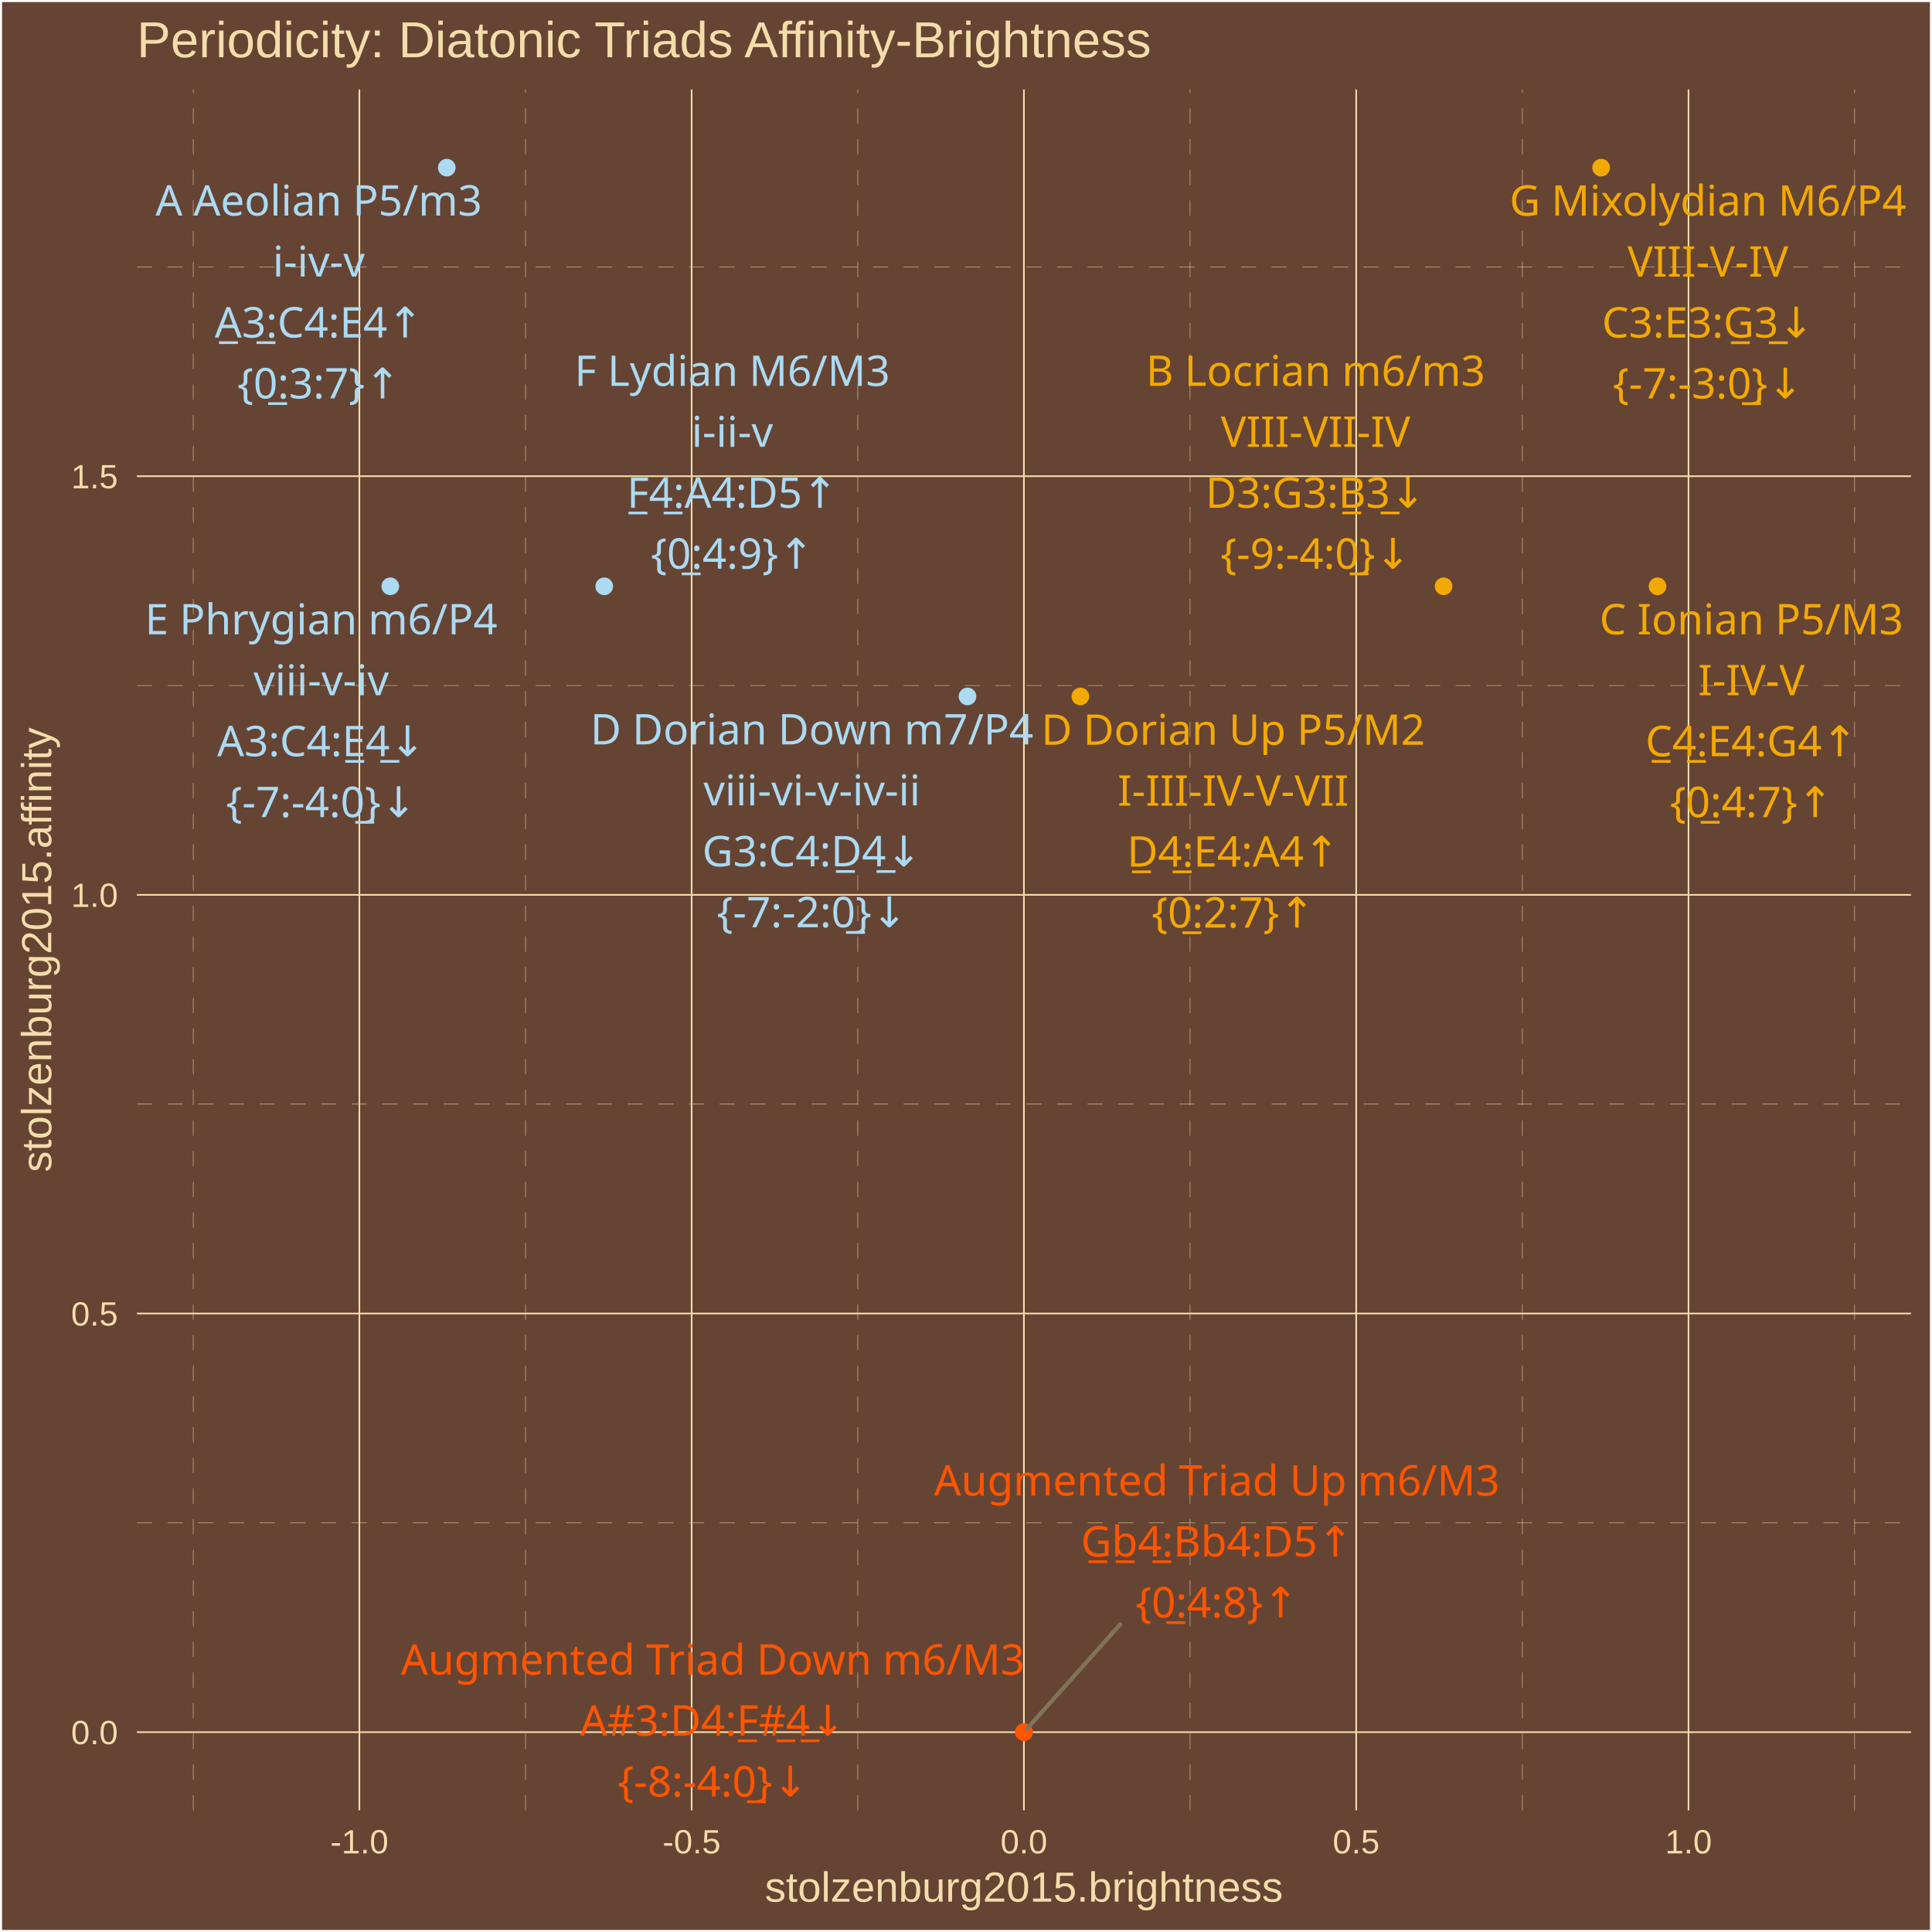
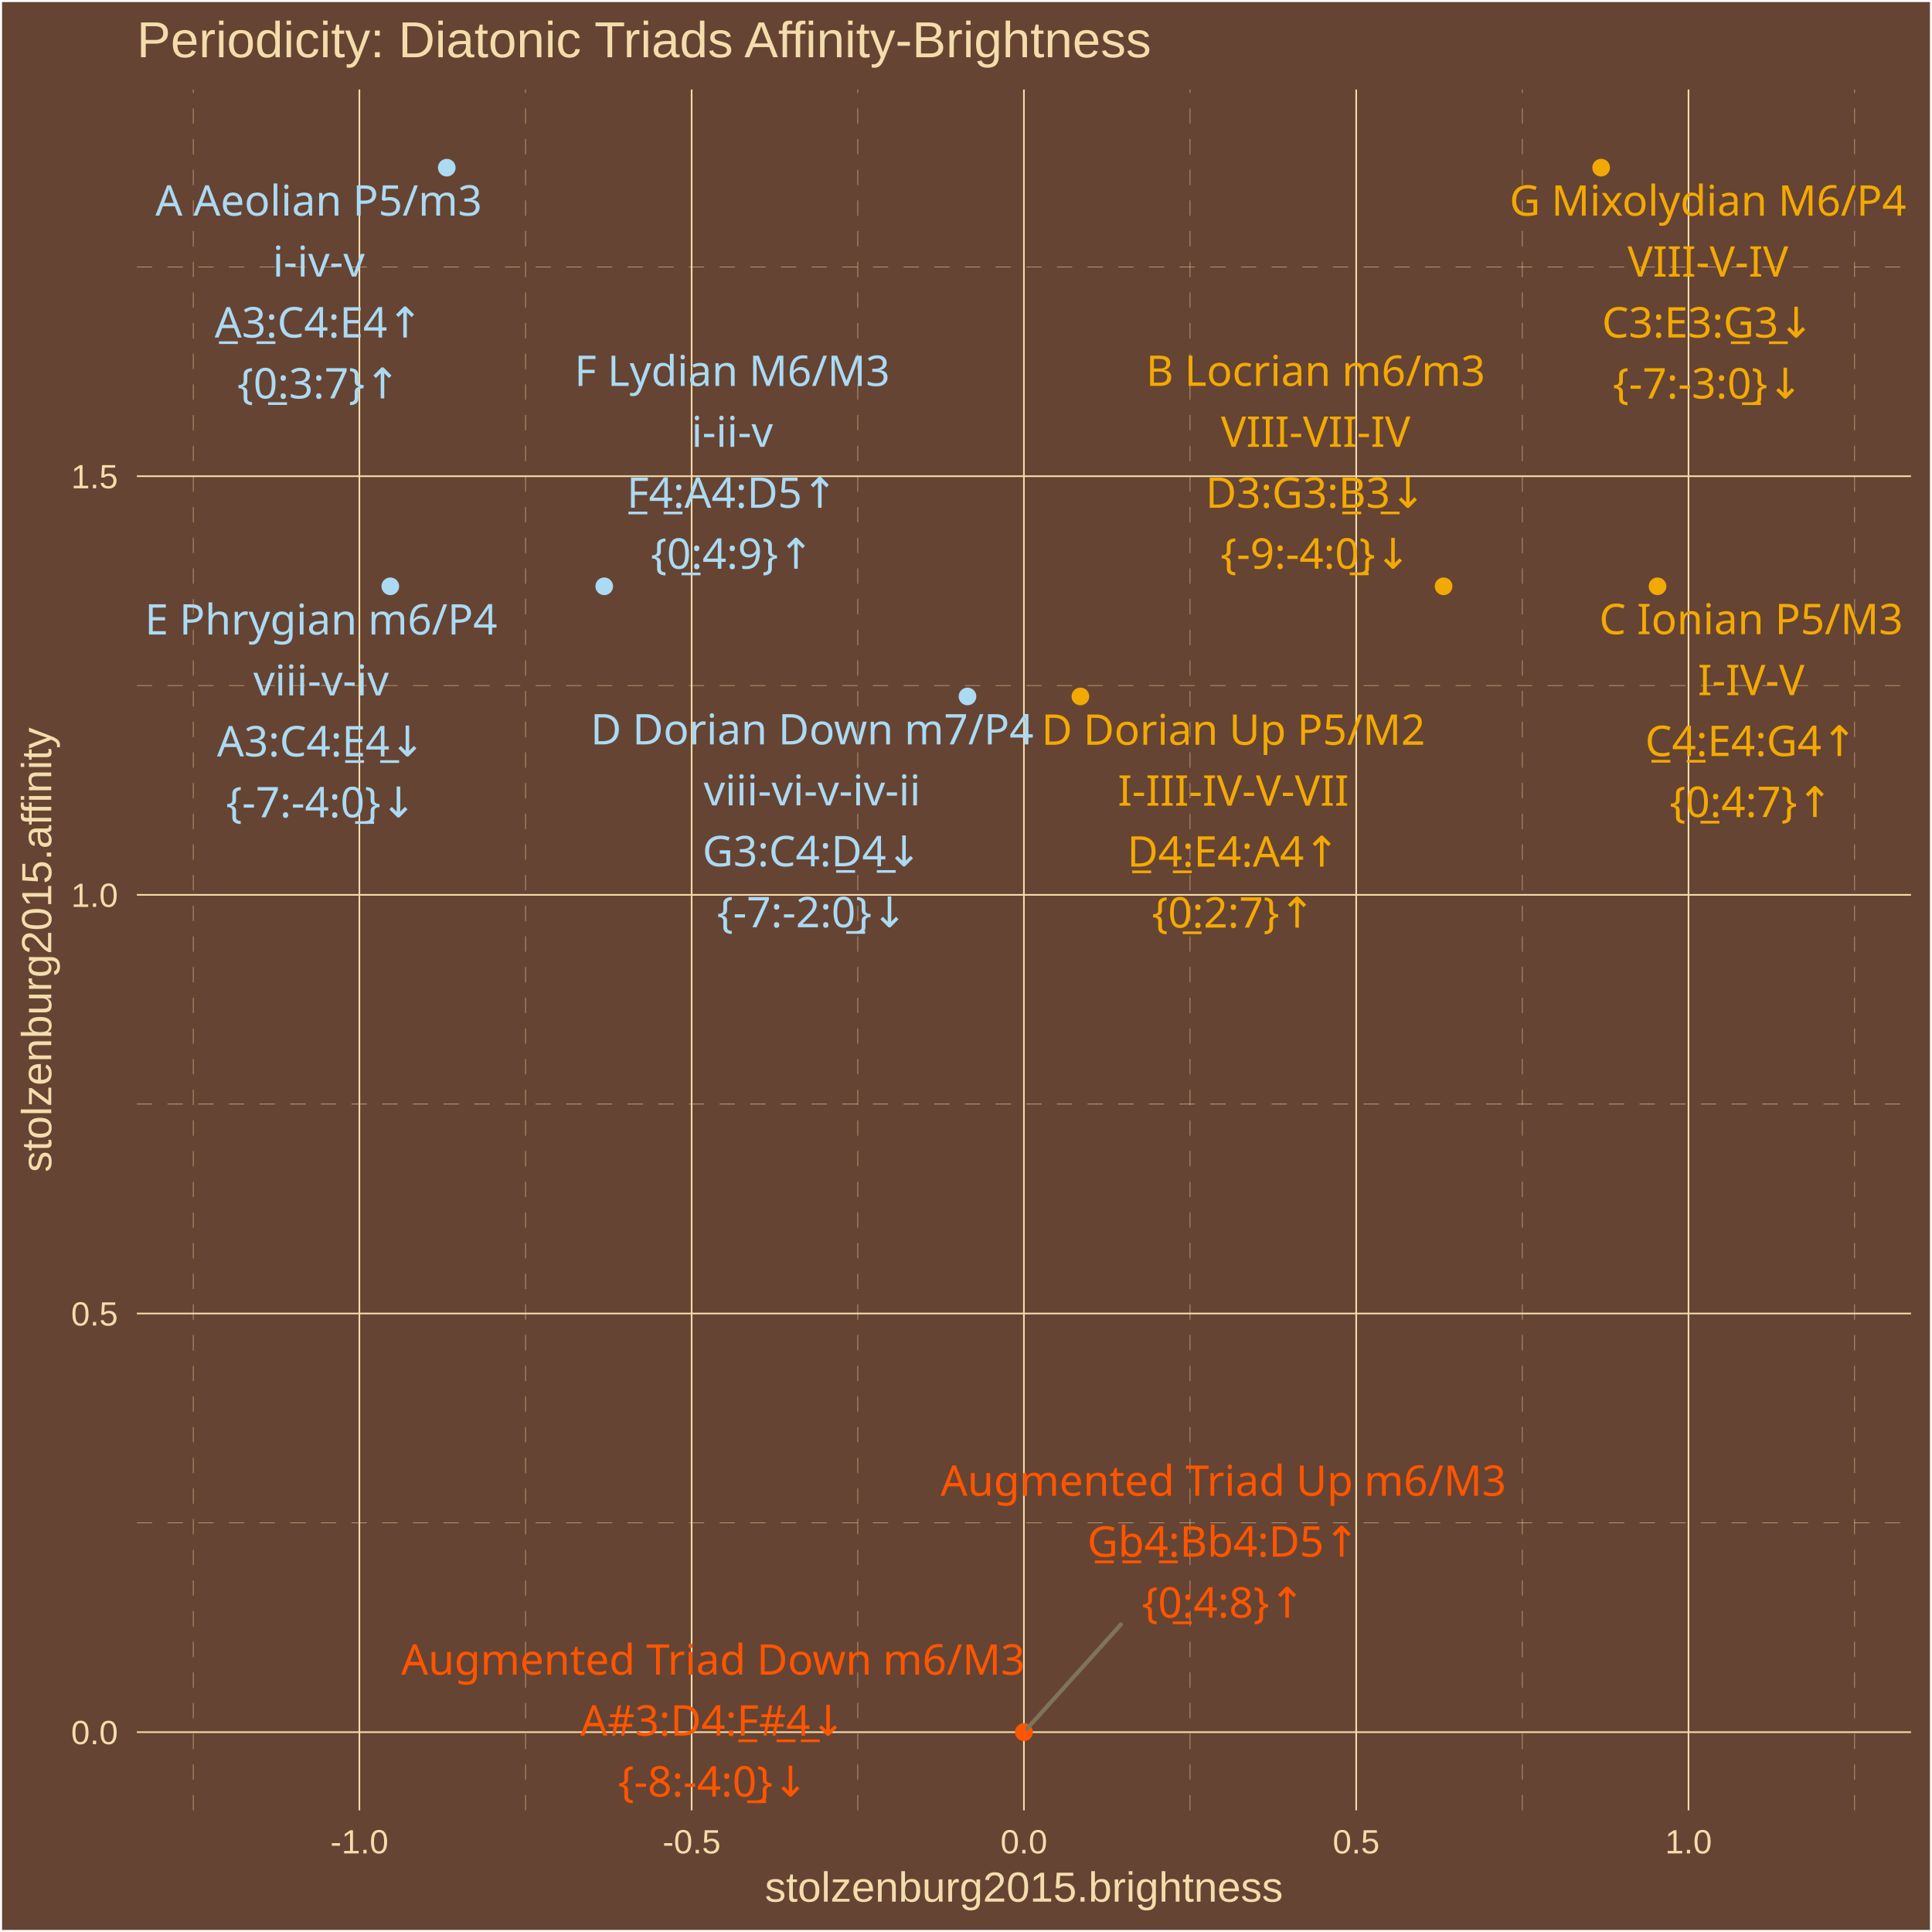
<svg xmlns="http://www.w3.org/2000/svg" class="svglite" width="504.00pt" height="504.00pt" viewBox="0 0 504.00 504.00">
  <defs>
    <style type="text/css">
    .svglite line, .svglite polyline, .svglite polygon, .svglite path, .svglite rect, .svglite circle {
      fill: none;
      stroke: #000000;
      stroke-linecap: round;
      stroke-linejoin: round;
      stroke-miterlimit: 10.00;
    }
    .svglite text {
      white-space: pre;
    }
  </style>
  </defs>
  <rect width="100%" height="100%" style="stroke: none; fill: #664433;" />
  <defs>
    <clipPath id="cpMC4wMHw1MDQuMDB8MC4wMHw1MDQuMDA=">
      <rect x="0.00" y="0.00" width="504.00" height="504.00" />
    </clipPath>
  </defs>
  <g clip-path="url(#cpMC4wMHw1MDQuMDB8MC4wMHw1MDQuMDA=)">
    <rect x="0.00" y="-0" width="504.00" height="504.00" style="stroke-width: 1.07; stroke: #FFFFFF; fill: #664433;" />
  </g>
  <defs>
    <clipPath id="cpMzUuNzF8NDk4LjUyfDIzLjM0fDQ3Mi4yNw==">
      <rect x="35.71" y="23.34" width="462.81" height="448.93" />
    </clipPath>
  </defs>
  <g clip-path="url(#cpMzUuNzF8NDk4LjUyfDIzLjM0fDQ3Mi4yNw==)">
    <rect x="35.71" y="23.34" width="462.81" height="448.93" style="stroke-width: 1.07; stroke: none; fill: #664433;" />
    <polyline points="35.71,397.25 498.52,397.25 " style="stroke-width: 0.11; stroke: #F3DDAB; stroke-dasharray: 4.00,4.00; stroke-linecap: butt;" />
    <polyline points="35.71,288.04 498.52,288.04 " style="stroke-width: 0.11; stroke: #F3DDAB; stroke-dasharray: 4.00,4.00; stroke-linecap: butt;" />
    <polyline points="35.71,178.83 498.52,178.83 " style="stroke-width: 0.11; stroke: #F3DDAB; stroke-dasharray: 4.00,4.00; stroke-linecap: butt;" />
    <polyline points="35.71,69.62 498.52,69.62 " style="stroke-width: 0.11; stroke: #F3DDAB; stroke-dasharray: 4.00,4.00; stroke-linecap: butt;" />
    <polyline points="50.41,472.27 50.41,23.34 " style="stroke-width: 0.11; stroke: #F3DDAB; stroke-dasharray: 4.00,4.00; stroke-linecap: butt;" />
    <polyline points="137.09,472.27 137.09,23.34 " style="stroke-width: 0.11; stroke: #F3DDAB; stroke-dasharray: 4.00,4.00; stroke-linecap: butt;" />
    <polyline points="223.77,472.27 223.77,23.34 " style="stroke-width: 0.11; stroke: #F3DDAB; stroke-dasharray: 4.00,4.00; stroke-linecap: butt;" />
    <polyline points="310.45,472.27 310.45,23.34 " style="stroke-width: 0.11; stroke: #F3DDAB; stroke-dasharray: 4.00,4.00; stroke-linecap: butt;" />
    <polyline points="397.14,472.27 397.14,23.34 " style="stroke-width: 0.11; stroke: #F3DDAB; stroke-dasharray: 4.00,4.00; stroke-linecap: butt;" />
    <polyline points="483.82,472.27 483.82,23.34 " style="stroke-width: 0.11; stroke: #F3DDAB; stroke-dasharray: 4.00,4.00; stroke-linecap: butt;" />
    <polyline points="35.71,451.86 498.52,451.86 " style="stroke-width: 0.43; stroke: #F3DDAB; stroke-linecap: butt;" />
    <polyline points="35.71,342.65 498.52,342.65 " style="stroke-width: 0.43; stroke: #F3DDAB; stroke-linecap: butt;" />
    <polyline points="35.71,233.44 498.52,233.44 " style="stroke-width: 0.43; stroke: #F3DDAB; stroke-linecap: butt;" />
    <polyline points="35.71,124.23 498.52,124.23 " style="stroke-width: 0.43; stroke: #F3DDAB; stroke-linecap: butt;" />
    <polyline points="93.75,472.27 93.75,23.34 " style="stroke-width: 0.43; stroke: #F3DDAB; stroke-linecap: butt;" />
    <polyline points="180.43,472.27 180.43,23.34 " style="stroke-width: 0.43; stroke: #F3DDAB; stroke-linecap: butt;" />
    <polyline points="267.11,472.27 267.11,23.34 " style="stroke-width: 0.43; stroke: #F3DDAB; stroke-linecap: butt;" />
    <polyline points="353.79,472.27 353.79,23.34 " style="stroke-width: 0.43; stroke: #F3DDAB; stroke-linecap: butt;" />
    <polyline points="440.48,472.27 440.48,23.34 " style="stroke-width: 0.43; stroke: #F3DDAB; stroke-linecap: butt;" />
    <circle cx="432.40" cy="152.95" r="1.95" style="stroke-width: 0.71; stroke: #F3A904; fill: #F3A904;" />
    <circle cx="101.82" cy="152.95" r="1.95" style="stroke-width: 0.71; stroke: #ABDAF3; fill: #ABDAF3;" />
    <circle cx="417.68" cy="43.74" r="1.95" style="stroke-width: 0.71; stroke: #F3A904; fill: #F3A904;" />
    <circle cx="116.55" cy="43.74" r="1.95" style="stroke-width: 0.71; stroke: #ABDAF3; fill: #ABDAF3;" />
    <circle cx="376.59" cy="152.95" r="1.95" style="stroke-width: 0.71; stroke: #F3A904; fill: #F3A904;" />
    <circle cx="157.63" cy="152.95" r="1.95" style="stroke-width: 0.71; stroke: #ABDAF3; fill: #ABDAF3;" />
    <circle cx="281.84" cy="181.68" r="1.95" style="stroke-width: 0.71; stroke: #F3A904; fill: #F3A904;" />
    <circle cx="252.39" cy="181.68" r="1.95" style="stroke-width: 0.71; stroke: #ABDAF3; fill: #ABDAF3;" />
    <circle cx="267.11" cy="451.86" r="1.95" style="stroke-width: 0.71; stroke: #FF5500; fill: #FF5500;" />
    <circle cx="267.11" cy="451.86" r="1.95" style="stroke-width: 0.71; stroke: #FF5500; fill: #FF5500;" />
-     <line x1="292.23" y1="423.75" x2="267.86" y2="451.03" style="stroke-width: 1.07; stroke: #7F745A;" />
-     <text x="456.88" y="165.48" text-anchor="middle" style="font-size: 11.04px;fill: #F3A904; font-family: &quot;Arial Unicode MS&quot;;" textLength="76.03px" lengthAdjust="spacingAndGlyphs">C Ionian P5/M3</text>
-     <text x="456.88" y="181.38" text-anchor="middle" style="font-size: 11.04px;fill: #F3A904; font-family: &quot;Arial Unicode MS&quot;;" textLength="28.20px" lengthAdjust="spacingAndGlyphs">I-IV-V</text>
-     <text x="456.88" y="197.27" text-anchor="middle" style="font-size: 11.04px;fill: #F3A904; font-family: &quot;Arial Unicode MS&quot;;" textLength="56.30px" lengthAdjust="spacingAndGlyphs">C̲4̲:E4:G4↑</text>
-     <text x="456.88" y="213.17" text-anchor="middle" style="font-size: 11.04px;fill: #F3A904; font-family: &quot;Arial Unicode MS&quot;;" textLength="39.77px" lengthAdjust="spacingAndGlyphs">{0̲:4:7}↑</text>
-     <text x="83.79" y="165.47" text-anchor="middle" style="font-size: 11.04px;fill: #ABDAF3; font-family: &quot;Arial Unicode MS&quot;;" textLength="88.91px" lengthAdjust="spacingAndGlyphs">E Phrygian m6/P4</text>
-     <text x="83.79" y="181.37" text-anchor="middle" style="font-size: 11.04px;fill: #ABDAF3; font-family: &quot;Arial Unicode MS&quot;;" textLength="33.68px" lengthAdjust="spacingAndGlyphs">viii-v-iv</text>
-     <text x="83.79" y="197.27" text-anchor="middle" style="font-size: 11.04px;fill: #ABDAF3; font-family: &quot;Arial Unicode MS&quot;;" textLength="55.08px" lengthAdjust="spacingAndGlyphs">A3:C4:E̲4̲↓</text>
-     <text x="83.79" y="213.16" text-anchor="middle" style="font-size: 11.04px;fill: #ABDAF3; font-family: &quot;Arial Unicode MS&quot;;" textLength="47.12px" lengthAdjust="spacingAndGlyphs">{-7:-4:0̲}↓</text>
+     <line x1="292.40" y1="423.79" x2="267.86" y2="451.03" style="stroke-width: 1.07; stroke: #7F745A;" />
+     <text x="456.81" y="165.44" text-anchor="middle" style="font-size: 11.04px;fill: #F3A904; font-family: &quot;Arial Unicode MS&quot;;" textLength="76.03px" lengthAdjust="spacingAndGlyphs">C Ionian P5/M3</text>
+     <text x="456.81" y="181.34" text-anchor="middle" style="font-size: 11.04px;fill: #F3A904; font-family: &quot;Arial Unicode MS&quot;;" textLength="28.20px" lengthAdjust="spacingAndGlyphs">I-IV-V</text>
+     <text x="456.81" y="197.24" text-anchor="middle" style="font-size: 11.04px;fill: #F3A904; font-family: &quot;Arial Unicode MS&quot;;" textLength="56.30px" lengthAdjust="spacingAndGlyphs">C̲4̲:E4:G4↑</text>
+     <text x="456.81" y="213.13" text-anchor="middle" style="font-size: 11.04px;fill: #F3A904; font-family: &quot;Arial Unicode MS&quot;;" textLength="39.77px" lengthAdjust="spacingAndGlyphs">{0̲:4:7}↑</text>
+     <text x="83.76" y="165.53" text-anchor="middle" style="font-size: 11.04px;fill: #ABDAF3; font-family: &quot;Arial Unicode MS&quot;;" textLength="88.91px" lengthAdjust="spacingAndGlyphs">E Phrygian m6/P4</text>
+     <text x="83.76" y="181.42" text-anchor="middle" style="font-size: 11.04px;fill: #ABDAF3; font-family: &quot;Arial Unicode MS&quot;;" textLength="33.68px" lengthAdjust="spacingAndGlyphs">viii-v-iv</text>
+     <text x="83.76" y="197.32" text-anchor="middle" style="font-size: 11.04px;fill: #ABDAF3; font-family: &quot;Arial Unicode MS&quot;;" textLength="55.08px" lengthAdjust="spacingAndGlyphs">A3:C4:E̲4̲↓</text>
+     <text x="83.76" y="213.22" text-anchor="middle" style="font-size: 11.04px;fill: #ABDAF3; font-family: &quot;Arial Unicode MS&quot;;" textLength="47.12px" lengthAdjust="spacingAndGlyphs">{-7:-4:0̲}↓</text>
    <text x="445.54" y="56.26" text-anchor="middle" style="font-size: 11.04px;fill: #F3A904; font-family: &quot;Arial Unicode MS&quot;;" textLength="98.70px" lengthAdjust="spacingAndGlyphs">G Mixolydian M6/P4</text>
    <text x="445.54" y="72.16" text-anchor="middle" style="font-size: 11.04px;fill: #F3A904; font-family: &quot;Arial Unicode MS&quot;;" textLength="41.69px" lengthAdjust="spacingAndGlyphs">VIII-V-IV</text>
-     <text x="445.54" y="88.06" text-anchor="middle" style="font-size: 11.04px;fill: #F3A904; font-family: &quot;Arial Unicode MS&quot;;" textLength="56.30px" lengthAdjust="spacingAndGlyphs">C3:E3:G̲3̲↓</text>
+     <text x="445.54" y="88.05" text-anchor="middle" style="font-size: 11.04px;fill: #F3A904; font-family: &quot;Arial Unicode MS&quot;;" textLength="56.30px" lengthAdjust="spacingAndGlyphs">C3:E3:G̲3̲↓</text>
    <text x="445.54" y="103.95" text-anchor="middle" style="font-size: 11.04px;fill: #F3A904; font-family: &quot;Arial Unicode MS&quot;;" textLength="47.12px" lengthAdjust="spacingAndGlyphs">{-7:-3:0̲}↓</text>
-     <text x="83.16" y="56.24" text-anchor="middle" style="font-size: 11.04px;fill: #ABDAF3; font-family: &quot;Arial Unicode MS&quot;;" textLength="82.17px" lengthAdjust="spacingAndGlyphs">A Aeolian P5/m3</text>
-     <text x="83.16" y="72.14" text-anchor="middle" style="font-size: 11.04px;fill: #ABDAF3; font-family: &quot;Arial Unicode MS&quot;;" textLength="23.27px" lengthAdjust="spacingAndGlyphs">i-iv-v</text>
-     <text x="83.16" y="88.04" text-anchor="middle" style="font-size: 11.04px;fill: #ABDAF3; font-family: &quot;Arial Unicode MS&quot;;" textLength="55.08px" lengthAdjust="spacingAndGlyphs">A̲3̲:C4:E4↑</text>
-     <text x="83.16" y="103.94" text-anchor="middle" style="font-size: 11.04px;fill: #ABDAF3; font-family: &quot;Arial Unicode MS&quot;;" textLength="39.77px" lengthAdjust="spacingAndGlyphs">{0̲:3:7}↑</text>
-     <text x="343.19" y="100.66" text-anchor="middle" style="font-size: 11.04px;fill: #F3A904; font-family: &quot;Arial Unicode MS&quot;;" textLength="83.38px" lengthAdjust="spacingAndGlyphs">B Locrian m6/m3</text>
-     <text x="343.19" y="116.56" text-anchor="middle" style="font-size: 11.04px;fill: #F3A904; font-family: &quot;Arial Unicode MS&quot;;" textLength="47.82px" lengthAdjust="spacingAndGlyphs">VIII-VII-IV</text>
-     <text x="343.19" y="132.46" text-anchor="middle" style="font-size: 11.04px;fill: #F3A904; font-family: &quot;Arial Unicode MS&quot;;" textLength="56.30px" lengthAdjust="spacingAndGlyphs">D3:G3:B̲3̲↓</text>
-     <text x="343.19" y="148.36" text-anchor="middle" style="font-size: 11.04px;fill: #F3A904; font-family: &quot;Arial Unicode MS&quot;;" textLength="47.12px" lengthAdjust="spacingAndGlyphs">{-9:-4:0̲}↓</text>
-     <text x="191.03" y="100.67" text-anchor="middle" style="font-size: 11.04px;fill: #ABDAF3; font-family: &quot;Arial Unicode MS&quot;;" textLength="79.08px" lengthAdjust="spacingAndGlyphs">F Lydian M6/M3</text>
-     <text x="191.03" y="116.57" text-anchor="middle" style="font-size: 11.04px;fill: #ABDAF3; font-family: &quot;Arial Unicode MS&quot;;" textLength="20.20px" lengthAdjust="spacingAndGlyphs">i-ii-v</text>
-     <text x="191.03" y="132.47" text-anchor="middle" style="font-size: 11.04px;fill: #ABDAF3; font-family: &quot;Arial Unicode MS&quot;;" textLength="54.46px" lengthAdjust="spacingAndGlyphs">F̲4̲:A4:D5↑</text>
-     <text x="191.03" y="148.36" text-anchor="middle" style="font-size: 11.04px;fill: #ABDAF3; font-family: &quot;Arial Unicode MS&quot;;" textLength="39.77px" lengthAdjust="spacingAndGlyphs">{0̲:4:9}↑</text>
-     <text x="321.69" y="194.29" text-anchor="middle" style="font-size: 11.04px;fill: #F3A904; font-family: &quot;Arial Unicode MS&quot;;" textLength="95.63px" lengthAdjust="spacingAndGlyphs">D Dorian Up P5/M2</text>
-     <text x="321.69" y="210.18" text-anchor="middle" style="font-size: 11.04px;fill: #F3A904; font-family: &quot;Arial Unicode MS&quot;;" textLength="58.23px" lengthAdjust="spacingAndGlyphs">I-III-IV-V-VII</text>
-     <text x="321.69" y="226.08" text-anchor="middle" style="font-size: 11.04px;fill: #F3A904; font-family: &quot;Arial Unicode MS&quot;;" textLength="55.08px" lengthAdjust="spacingAndGlyphs">D̲4̲:E4:A4↑</text>
-     <text x="321.69" y="241.98" text-anchor="middle" style="font-size: 11.04px;fill: #F3A904; font-family: &quot;Arial Unicode MS&quot;;" textLength="39.77px" lengthAdjust="spacingAndGlyphs">{0̲:2:7}↑</text>
-     <text x="211.80" y="194.20" text-anchor="middle" style="font-size: 11.04px;fill: #ABDAF3; font-family: &quot;Arial Unicode MS&quot;;" textLength="109.73px" lengthAdjust="spacingAndGlyphs">D Dorian Down m7/P4</text>
-     <text x="211.80" y="210.10" text-anchor="middle" style="font-size: 11.04px;fill: #ABDAF3; font-family: &quot;Arial Unicode MS&quot;;" textLength="53.88px" lengthAdjust="spacingAndGlyphs">viii-vi-v-iv-ii</text>
-     <text x="211.80" y="226.00" text-anchor="middle" style="font-size: 11.04px;fill: #ABDAF3; font-family: &quot;Arial Unicode MS&quot;;" textLength="56.91px" lengthAdjust="spacingAndGlyphs">G3:C4:D̲4̲↓</text>
-     <text x="211.80" y="241.89" text-anchor="middle" style="font-size: 11.04px;fill: #ABDAF3; font-family: &quot;Arial Unicode MS&quot;;" textLength="47.12px" lengthAdjust="spacingAndGlyphs">{-7:-2:0̲}↓</text>
-     <text x="317.45" y="390.15" text-anchor="middle" style="font-size: 11.04px;fill: #FF5500; font-family: &quot;Arial Unicode MS&quot;;" textLength="138.56px" lengthAdjust="spacingAndGlyphs">Augmented Triad Up m6/M3</text>
-     <text x="317.45" y="406.05" text-anchor="middle" style="font-size: 11.04px;fill: #FF5500; font-family: &quot;Arial Unicode MS&quot;;" textLength="68.57px" lengthAdjust="spacingAndGlyphs">G̲b̲4̲:Bb4:D5↑</text>
-     <text x="317.45" y="421.95" text-anchor="middle" style="font-size: 11.04px;fill: #FF5500; font-family: &quot;Arial Unicode MS&quot;;" textLength="39.77px" lengthAdjust="spacingAndGlyphs">{0̲:4:8}↑</text>
-     <text x="185.96" y="436.87" text-anchor="middle" style="font-size: 11.04px;fill: #FF5500; font-family: &quot;Arial Unicode MS&quot;;" textLength="152.65px" lengthAdjust="spacingAndGlyphs">Augmented Triad Down m6/M3</text>
-     <text x="185.96" y="452.77" text-anchor="middle" style="font-size: 11.04px;fill: #FF5500; font-family: &quot;Arial Unicode MS&quot;;" textLength="66.73px" lengthAdjust="spacingAndGlyphs">A#3:D4:F̲#̲4̲↓</text>
-     <text x="185.96" y="468.67" text-anchor="middle" style="font-size: 11.04px;fill: #FF5500; font-family: &quot;Arial Unicode MS&quot;;" textLength="47.12px" lengthAdjust="spacingAndGlyphs">{-8:-4:0̲}↓</text>
+     <text x="83.15" y="56.25" text-anchor="middle" style="font-size: 11.04px;fill: #ABDAF3; font-family: &quot;Arial Unicode MS&quot;;" textLength="82.17px" lengthAdjust="spacingAndGlyphs">A Aeolian P5/m3</text>
+     <text x="83.15" y="72.15" text-anchor="middle" style="font-size: 11.04px;fill: #ABDAF3; font-family: &quot;Arial Unicode MS&quot;;" textLength="23.27px" lengthAdjust="spacingAndGlyphs">i-iv-v</text>
+     <text x="83.15" y="88.04" text-anchor="middle" style="font-size: 11.04px;fill: #ABDAF3; font-family: &quot;Arial Unicode MS&quot;;" textLength="55.08px" lengthAdjust="spacingAndGlyphs">A̲3̲:C4:E4↑</text>
+     <text x="83.15" y="103.94" text-anchor="middle" style="font-size: 11.04px;fill: #ABDAF3; font-family: &quot;Arial Unicode MS&quot;;" textLength="39.77px" lengthAdjust="spacingAndGlyphs">{0̲:3:7}↑</text>
+     <text x="343.20" y="100.66" text-anchor="middle" style="font-size: 11.04px;fill: #F3A904; font-family: &quot;Arial Unicode MS&quot;;" textLength="83.38px" lengthAdjust="spacingAndGlyphs">B Locrian m6/m3</text>
+     <text x="343.20" y="116.56" text-anchor="middle" style="font-size: 11.04px;fill: #F3A904; font-family: &quot;Arial Unicode MS&quot;;" textLength="47.82px" lengthAdjust="spacingAndGlyphs">VIII-VII-IV</text>
+     <text x="343.20" y="132.46" text-anchor="middle" style="font-size: 11.04px;fill: #F3A904; font-family: &quot;Arial Unicode MS&quot;;" textLength="56.30px" lengthAdjust="spacingAndGlyphs">D3:G3:B̲3̲↓</text>
+     <text x="343.20" y="148.35" text-anchor="middle" style="font-size: 11.04px;fill: #F3A904; font-family: &quot;Arial Unicode MS&quot;;" textLength="47.12px" lengthAdjust="spacingAndGlyphs">{-9:-4:0̲}↓</text>
+     <text x="191.01" y="100.68" text-anchor="middle" style="font-size: 11.04px;fill: #ABDAF3; font-family: &quot;Arial Unicode MS&quot;;" textLength="79.08px" lengthAdjust="spacingAndGlyphs">F Lydian M6/M3</text>
+     <text x="191.01" y="116.57" text-anchor="middle" style="font-size: 11.04px;fill: #ABDAF3; font-family: &quot;Arial Unicode MS&quot;;" textLength="20.20px" lengthAdjust="spacingAndGlyphs">i-ii-v</text>
+     <text x="191.01" y="132.47" text-anchor="middle" style="font-size: 11.04px;fill: #ABDAF3; font-family: &quot;Arial Unicode MS&quot;;" textLength="54.46px" lengthAdjust="spacingAndGlyphs">F̲4̲:A4:D5↑</text>
+     <text x="191.01" y="148.37" text-anchor="middle" style="font-size: 11.04px;fill: #ABDAF3; font-family: &quot;Arial Unicode MS&quot;;" textLength="39.77px" lengthAdjust="spacingAndGlyphs">{0̲:4:9}↑</text>
+     <text x="321.74" y="194.29" text-anchor="middle" style="font-size: 11.04px;fill: #F3A904; font-family: &quot;Arial Unicode MS&quot;;" textLength="95.63px" lengthAdjust="spacingAndGlyphs">D Dorian Up P5/M2</text>
+     <text x="321.74" y="210.18" text-anchor="middle" style="font-size: 11.04px;fill: #F3A904; font-family: &quot;Arial Unicode MS&quot;;" textLength="58.23px" lengthAdjust="spacingAndGlyphs">I-III-IV-V-VII</text>
+     <text x="321.74" y="226.08" text-anchor="middle" style="font-size: 11.04px;fill: #F3A904; font-family: &quot;Arial Unicode MS&quot;;" textLength="55.08px" lengthAdjust="spacingAndGlyphs">D̲4̲:E4:A4↑</text>
+     <text x="321.74" y="241.98" text-anchor="middle" style="font-size: 11.04px;fill: #F3A904; font-family: &quot;Arial Unicode MS&quot;;" textLength="39.77px" lengthAdjust="spacingAndGlyphs">{0̲:2:7}↑</text>
+     <text x="211.85" y="194.20" text-anchor="middle" style="font-size: 11.04px;fill: #ABDAF3; font-family: &quot;Arial Unicode MS&quot;;" textLength="109.73px" lengthAdjust="spacingAndGlyphs">D Dorian Down m7/P4</text>
+     <text x="211.85" y="210.10" text-anchor="middle" style="font-size: 11.04px;fill: #ABDAF3; font-family: &quot;Arial Unicode MS&quot;;" textLength="53.88px" lengthAdjust="spacingAndGlyphs">viii-vi-v-iv-ii</text>
+     <text x="211.85" y="225.99" text-anchor="middle" style="font-size: 11.04px;fill: #ABDAF3; font-family: &quot;Arial Unicode MS&quot;;" textLength="56.91px" lengthAdjust="spacingAndGlyphs">G3:C4:D̲4̲↓</text>
+     <text x="211.85" y="241.89" text-anchor="middle" style="font-size: 11.04px;fill: #ABDAF3; font-family: &quot;Arial Unicode MS&quot;;" textLength="47.12px" lengthAdjust="spacingAndGlyphs">{-7:-2:0̲}↓</text>
+     <text x="319.13" y="390.20" text-anchor="middle" style="font-size: 11.04px;fill: #FF5500; font-family: &quot;Arial Unicode MS&quot;;" textLength="138.56px" lengthAdjust="spacingAndGlyphs">Augmented Triad Up m6/M3</text>
+     <text x="319.13" y="406.09" text-anchor="middle" style="font-size: 11.04px;fill: #FF5500; font-family: &quot;Arial Unicode MS&quot;;" textLength="68.57px" lengthAdjust="spacingAndGlyphs">G̲b̲4̲:Bb4:D5↑</text>
+     <text x="319.13" y="421.99" text-anchor="middle" style="font-size: 11.04px;fill: #FF5500; font-family: &quot;Arial Unicode MS&quot;;" textLength="39.77px" lengthAdjust="spacingAndGlyphs">{0̲:4:8}↑</text>
+     <text x="186.02" y="436.87" text-anchor="middle" style="font-size: 11.04px;fill: #FF5500; font-family: &quot;Arial Unicode MS&quot;;" textLength="152.65px" lengthAdjust="spacingAndGlyphs">Augmented Triad Down m6/M3</text>
+     <text x="186.02" y="452.77" text-anchor="middle" style="font-size: 11.04px;fill: #FF5500; font-family: &quot;Arial Unicode MS&quot;;" textLength="66.73px" lengthAdjust="spacingAndGlyphs">A#3:D4:F̲#̲4̲↓</text>
+     <text x="186.02" y="468.67" text-anchor="middle" style="font-size: 11.04px;fill: #FF5500; font-family: &quot;Arial Unicode MS&quot;;" textLength="47.12px" lengthAdjust="spacingAndGlyphs">{-8:-4:0̲}↓</text>
  </g>
  <g clip-path="url(#cpMC4wMHw1MDQuMDB8MC4wMHw1MDQuMDA=)">
    <text x="30.78" y="455.01" text-anchor="end" style="font-size: 8.80px;fill: #F3DDAB; font-family: &quot;Arial&quot;;" textLength="12.23px" lengthAdjust="spacingAndGlyphs">0.0</text>
    <text x="30.78" y="345.80" text-anchor="end" style="font-size: 8.80px;fill: #F3DDAB; font-family: &quot;Arial&quot;;" textLength="12.23px" lengthAdjust="spacingAndGlyphs">0.5</text>
    <text x="30.78" y="236.59" text-anchor="end" style="font-size: 8.80px;fill: #F3DDAB; font-family: &quot;Arial&quot;;" textLength="12.23px" lengthAdjust="spacingAndGlyphs">1.0</text>
    <text x="30.78" y="127.38" text-anchor="end" style="font-size: 8.80px;fill: #F3DDAB; font-family: &quot;Arial&quot;;" textLength="12.23px" lengthAdjust="spacingAndGlyphs">1.5</text>
    <text x="93.75" y="483.50" text-anchor="middle" style="font-size: 8.80px;fill: #F3DDAB; font-family: &quot;Arial&quot;;" textLength="15.16px" lengthAdjust="spacingAndGlyphs">-1.0</text>
    <text x="180.43" y="483.50" text-anchor="middle" style="font-size: 8.80px;fill: #F3DDAB; font-family: &quot;Arial&quot;;" textLength="15.16px" lengthAdjust="spacingAndGlyphs">-0.5</text>
    <text x="267.11" y="483.50" text-anchor="middle" style="font-size: 8.80px;fill: #F3DDAB; font-family: &quot;Arial&quot;;" textLength="12.23px" lengthAdjust="spacingAndGlyphs">0.0</text>
    <text x="353.79" y="483.50" text-anchor="middle" style="font-size: 8.80px;fill: #F3DDAB; font-family: &quot;Arial&quot;;" textLength="12.23px" lengthAdjust="spacingAndGlyphs">0.5</text>
    <text x="440.48" y="483.50" text-anchor="middle" style="font-size: 8.80px;fill: #F3DDAB; font-family: &quot;Arial&quot;;" textLength="12.23px" lengthAdjust="spacingAndGlyphs">1.0</text>
    <text x="267.11" y="496.09" text-anchor="middle" style="font-size: 11.00px;fill: #F3DDAB; font-family: &quot;Arial&quot;;" textLength="135.17px" lengthAdjust="spacingAndGlyphs">stolzenburg2015.brightness</text>
    <text transform="translate(13.37,247.80) rotate(-90)" text-anchor="middle" style="font-size: 11.00px;fill: #F3DDAB; font-family: &quot;Arial&quot;;" textLength="116.19px" lengthAdjust="spacingAndGlyphs">stolzenburg2015.affinity</text>
    <text x="35.71" y="14.94" style="font-size: 13.20px;fill: #F3DDAB; font-family: &quot;Arial&quot;;" textLength="266.11px" lengthAdjust="spacingAndGlyphs">Periodicity: Diatonic Triads Affinity-Brightness</text>
  </g>
</svg>
